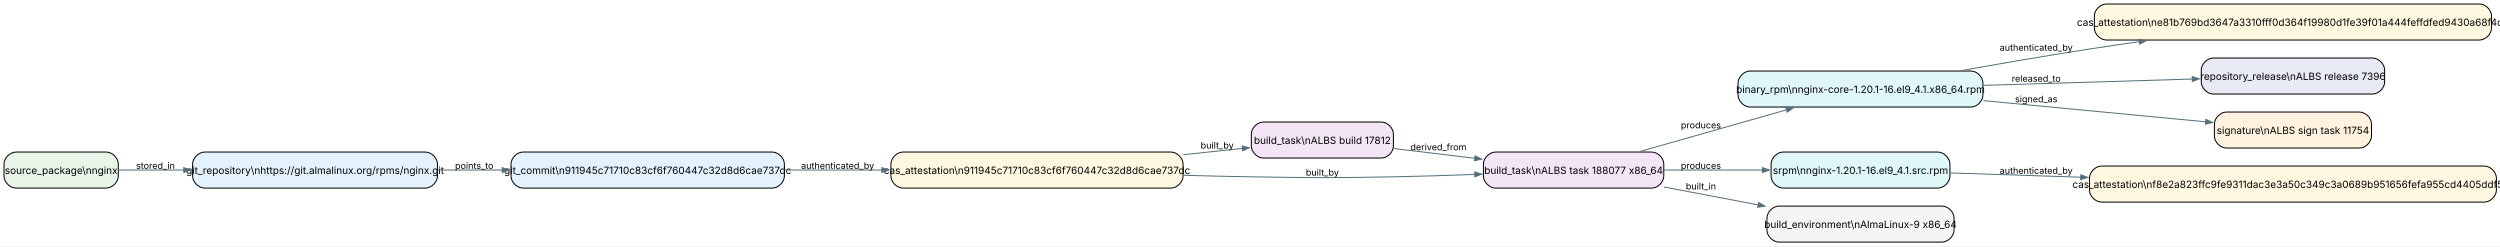
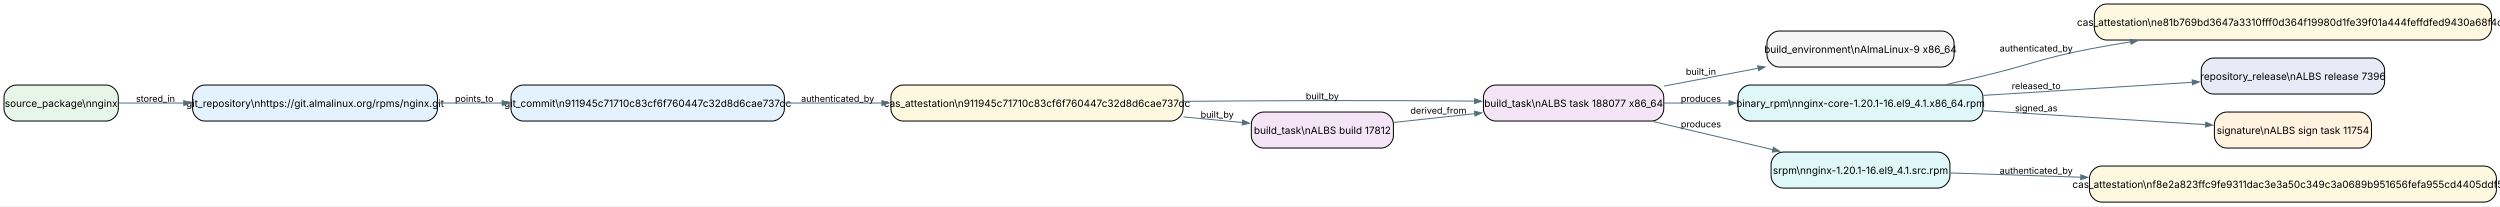
- <svg xmlns="http://www.w3.org/2000/svg" width="2499pt" height="246pt" viewBox="0.00 0.00 2499.00 246.00">
-   <g id="graph0" class="graph" transform="scale(1 1) rotate(0) translate(4 242)">
-     <polygon fill="white" stroke="none" points="-4,4 -4,-242 2495.41,-242 2495.41,4 -4,4" />
+ <svg xmlns="http://www.w3.org/2000/svg" width="2499pt" height="206pt" viewBox="0.00 0.00 2499.00 206.00">
+   <g id="graph0" class="graph" transform="scale(1 1) rotate(0) translate(4 202)">
+     <polygon fill="white" stroke="none" points="-4,4 -4,-202 2495.41,-202 2495.41,4 -4,4" />
    <g id="node1" class="node">
-       <path fill="#fff8e1" stroke="black" d="M1166.58,-90C1166.58,-90 898.56,-90 898.56,-90 892.56,-90 886.56,-84 886.56,-78 886.56,-78 886.56,-66 886.56,-66 886.56,-60 892.56,-54 898.56,-54 898.56,-54 1166.58,-54 1166.58,-54 1172.58,-54 1178.58,-60 1178.58,-66 1178.58,-66 1178.58,-78 1178.58,-78 1178.58,-84 1172.58,-90 1166.58,-90" />
-       <text xml:space="preserve" text-anchor="middle" x="1032.57" y="-68.12" font-family="Inter" font-size="10.00">cas_attestation\n911945c71710c83cf6f760447c32d8d6cae737dc</text>
+       <path fill="#f3e5f5" stroke="black" d="M1647.12,-117C1647.12,-117 1490.85,-117 1490.85,-117 1484.85,-117 1478.85,-111 1478.85,-105 1478.85,-105 1478.85,-93 1478.85,-93 1478.85,-87 1484.85,-81 1490.85,-81 1490.85,-81 1647.12,-81 1647.12,-81 1653.12,-81 1659.12,-87 1659.12,-93 1659.12,-93 1659.12,-105 1659.12,-105 1659.12,-111 1653.12,-117 1647.12,-117" />
+       <text xml:space="preserve" text-anchor="middle" x="1568.99" y="-95.12" font-family="Inter" font-size="10.00">build_task\nALBS task 188077 x86_64</text>
+     </g>
+     <g id="node3" class="node">
+       <path fill="#f5f5f5" stroke="black" d="M1937.27,-171C1937.27,-171 1774.25,-171 1774.25,-171 1768.25,-171 1762.25,-165 1762.25,-159 1762.25,-159 1762.25,-147 1762.25,-147 1762.25,-141 1768.25,-135 1774.25,-135 1774.25,-135 1937.27,-135 1937.27,-135 1943.27,-135 1949.27,-141 1949.27,-147 1949.27,-147 1949.27,-159 1949.27,-159 1949.27,-165 1943.27,-171 1937.27,-171" />
+       <text xml:space="preserve" text-anchor="middle" x="1855.76" y="-149.12" font-family="Inter" font-size="10.00">build_environment\nAlmaLinux-9 x86_64</text>
+     </g>
+     <g id="edge7" class="edge">
+       <path fill="none" stroke="#546e7a" d="M1659.31,-115.94C1689.25,-121.62 1722.85,-127.99 1753.64,-133.83" />
+       <polygon fill="#546e7a" stroke="#546e7a" points="1753,-136.2 1760.33,-135.09 1753.91,-131.38 1753,-136.2" />
+       <text xml:space="preserve" text-anchor="middle" x="1696.25" y="-127.2" font-family="Inter" font-size="9.00">built_in</text>
+     </g>
+     <g id="node10" class="node">
+       <path fill="#e0f7fa" stroke="black" d="M1966.14,-117C1966.14,-117 1745.37,-117 1745.37,-117 1739.37,-117 1733.37,-111 1733.37,-105 1733.37,-105 1733.37,-93 1733.37,-93 1733.37,-87 1739.37,-81 1745.37,-81 1745.37,-81 1966.14,-81 1966.14,-81 1972.14,-81 1978.14,-87 1978.14,-93 1978.14,-93 1978.14,-105 1978.14,-105 1978.14,-111 1972.14,-117 1966.14,-117" />
+       <text xml:space="preserve" text-anchor="middle" x="1855.76" y="-95.12" font-family="Inter" font-size="10.00">binary_rpm\nnginx-core-1.20.1-16.el9_4.1.x86_64.rpm</text>
+     </g>
+     <g id="edge10" class="edge">
+       <path fill="none" stroke="#546e7a" d="M1659.31,-99C1679.99,-99 1702.42,-99 1724.45,-99" />
+       <polygon fill="#546e7a" stroke="#546e7a" points="1724.36,-101.45 1731.36,-99 1724.36,-96.55 1724.36,-101.45" />
+       <text xml:space="preserve" text-anchor="middle" x="1696.25" y="-100.2" font-family="Inter" font-size="9.00">produces</text>
+     </g>
+     <g id="node13" class="node">
+       <path fill="#e0f7fa" stroke="black" d="M1933.14,-50C1933.14,-50 1778.37,-50 1778.37,-50 1772.37,-50 1766.37,-44 1766.37,-38 1766.37,-38 1766.37,-26 1766.37,-26 1766.37,-20 1772.37,-14 1778.37,-14 1778.37,-14 1933.14,-14 1933.14,-14 1939.14,-14 1945.14,-20 1945.14,-26 1945.14,-26 1945.14,-38 1945.14,-38 1945.14,-44 1939.14,-50 1933.14,-50" />
+       <text xml:space="preserve" text-anchor="middle" x="1855.76" y="-28.12" font-family="Inter" font-size="10.00">srpm\nnginx-1.20.1-16.el9_4.1.src.rpm</text>
+     </g>
+     <g id="edge8" class="edge">
+       <path fill="none" stroke="#546e7a" d="M1648.55,-80.51C1685.75,-71.76 1730.27,-61.29 1768.41,-52.32" />
+       <polygon fill="#546e7a" stroke="#546e7a" points="1768.72,-54.76 1774.97,-50.77 1767.59,-49.99 1768.72,-54.76" />
+       <text xml:space="preserve" text-anchor="middle" x="1696.25" y="-74.67" font-family="Inter" font-size="9.00">produces</text>
+     </g>
+     <g id="node2" class="node">
+       <path fill="#f3e5f5" stroke="black" d="M1376.85,-90C1376.85,-90 1258.83,-90 1258.83,-90 1252.83,-90 1246.83,-84 1246.83,-78 1246.83,-78 1246.83,-66 1246.83,-66 1246.83,-60 1252.83,-54 1258.83,-54 1258.83,-54 1376.85,-54 1376.85,-54 1382.85,-54 1388.85,-60 1388.85,-66 1388.85,-66 1388.85,-78 1388.85,-78 1388.85,-84 1382.85,-90 1376.85,-90" />
+       <text xml:space="preserve" text-anchor="middle" x="1317.84" y="-68.12" font-family="Inter" font-size="10.00">build_task\nALBS build 17812</text>
+     </g>
+     <g id="edge6" class="edge">
+       <path fill="none" stroke="#546e7a" d="M1389.24,-79.63C1414.4,-82.36 1443.24,-85.48 1470.29,-88.41" />
+       <polygon fill="#546e7a" stroke="#546e7a" points="1469.9,-90.83 1477.12,-89.15 1470.43,-85.96 1469.9,-90.83" />
+       <text xml:space="preserve" text-anchor="middle" x="1433.85" y="-88.32" font-family="Inter" font-size="9.00">derived_from</text>
+     </g>
+     <g id="node4" class="node">
+       <path fill="#fff8e1" stroke="black" d="M2474.54,-198C2474.54,-198 2101.52,-198 2101.52,-198 2095.52,-198 2089.52,-192 2089.52,-186 2089.52,-186 2089.52,-174 2089.52,-174 2089.52,-168 2095.52,-162 2101.52,-162 2101.52,-162 2474.54,-162 2474.54,-162 2480.54,-162 2486.54,-168 2486.54,-174 2486.54,-174 2486.54,-186 2486.54,-186 2486.54,-192 2480.54,-198 2474.54,-198" />
+       <text xml:space="preserve" text-anchor="middle" x="2288.03" y="-176.12" font-family="Inter" font-size="10.00">cas_attestation\ne81b769bd3647a3310fff0d364f19980d1fe39f01a444feffdfed9430a68f4c3</text>
+     </g>
+     <g id="node5" class="node">
+       <path fill="#fff8e1" stroke="black" d="M2479.41,-36C2479.41,-36 2096.64,-36 2096.64,-36 2090.64,-36 2084.64,-30 2084.64,-24 2084.64,-24 2084.64,-12 2084.64,-12 2084.64,-6 2090.64,0 2096.64,0 2096.64,0 2479.41,0 2479.41,0 2485.41,0 2491.41,-6 2491.41,-12 2491.41,-12 2491.41,-24 2491.41,-24 2491.41,-30 2485.41,-36 2479.41,-36" />
+       <text xml:space="preserve" text-anchor="middle" x="2288.03" y="-14.12" font-family="Inter" font-size="10.00">cas_attestation\nf8e2a823ffc9fe9311dac3e3a50c349c3a0689b951656fefa955cd4405ddf510</text>
+     </g>
+     <g id="node6" class="node">
+       <path fill="#fff8e1" stroke="black" d="M1166.58,-117C1166.58,-117 898.56,-117 898.56,-117 892.56,-117 886.56,-111 886.56,-105 886.56,-105 886.56,-93 886.56,-93 886.56,-87 892.56,-81 898.56,-81 898.56,-81 1166.58,-81 1166.58,-81 1172.58,-81 1178.58,-87 1178.58,-93 1178.58,-93 1178.58,-105 1178.58,-105 1178.58,-111 1172.58,-117 1166.58,-117" />
+       <text xml:space="preserve" text-anchor="middle" x="1032.57" y="-95.12" font-family="Inter" font-size="10.00">cas_attestation\n911945c71710c83cf6f760447c32d8d6cae737dc</text>
+     </g>
+     <g id="edge5" class="edge">
+       <path fill="none" stroke="#546e7a" d="M1178.93,-100.69C1261.58,-101.4 1367.01,-101.88 1460.85,-101 1463.91,-100.97 1467.03,-100.94 1470.17,-100.9" />
+       <polygon fill="#546e7a" stroke="#546e7a" points="1470.06,-103.35 1477.03,-100.81 1470,-98.45 1470.06,-103.35" />
+       <text xml:space="preserve" text-anchor="middle" x="1317.84" y="-102.67" font-family="Inter" font-size="9.00">built_by</text>
+     </g>
+     <g id="edge4" class="edge">
+       <path fill="none" stroke="#546e7a" d="M1178.94,-85.14C1199.32,-83.2 1219.59,-81.27 1238.08,-79.51" />
+       <polygon fill="#546e7a" stroke="#546e7a" points="1238.2,-81.96 1244.93,-78.85 1237.73,-77.08 1238.2,-81.96" />
+       <text xml:space="preserve" text-anchor="middle" x="1212.71" y="-84.28" font-family="Inter" font-size="9.00">built_by</text>
+     </g>
+     <g id="node7" class="node">
+       <path fill="#e3f2fd" stroke="black" d="M768.06,-117C768.06,-117 518.79,-117 518.79,-117 512.79,-117 506.79,-111 506.79,-105 506.79,-105 506.79,-93 506.79,-93 506.79,-87 512.79,-81 518.79,-81 518.79,-81 768.06,-81 768.06,-81 774.06,-81 780.06,-87 780.06,-93 780.06,-93 780.06,-105 780.06,-105 780.06,-111 774.06,-117 768.06,-117" />
+       <text xml:space="preserve" text-anchor="middle" x="643.43" y="-95.12" font-family="Inter" font-size="10.00">git_commit\n911945c71710c83cf6f760447c32d8d6cae737dc</text>
+     </g>
+     <g id="edge3" class="edge">
+       <path fill="none" stroke="#546e7a" d="M780.37,-99C811.91,-99 845.69,-99 877.92,-99" />
+       <polygon fill="#546e7a" stroke="#546e7a" points="877.57,-101.45 884.57,-99 877.57,-96.55 877.57,-101.45" />
+       <text xml:space="preserve" text-anchor="middle" x="833.31" y="-100.2" font-family="Inter" font-size="9.00">authenticated_by</text>
+     </g>
+     <g id="node8" class="node">
+       <path fill="#e3f2fd" stroke="black" d="M421.29,-117C421.29,-117 200.52,-117 200.52,-117 194.52,-117 188.52,-111 188.52,-105 188.52,-105 188.52,-93 188.52,-93 188.52,-87 194.52,-81 200.52,-81 200.52,-81 421.29,-81 421.29,-81 427.29,-81 433.29,-87 433.29,-93 433.29,-93 433.29,-105 433.29,-105 433.29,-111 427.29,-117 421.29,-117" />
+       <text xml:space="preserve" text-anchor="middle" x="310.91" y="-95.12" font-family="Inter" font-size="10.00">git_repository\nhttps://git.almalinux.org/rpms/nginx.git</text>
+     </g>
+     <g id="edge2" class="edge">
+       <path fill="none" stroke="#546e7a" d="M433.57,-99C454.63,-99 476.7,-99 498.28,-99" />
+       <polygon fill="#546e7a" stroke="#546e7a" points="498.01,-101.45 505.01,-99 498.01,-96.55 498.01,-101.45" />
+       <text xml:space="preserve" text-anchor="middle" x="470.04" y="-100.2" font-family="Inter" font-size="9.00">points_to</text>
+     </g>
+     <g id="node9" class="node">
+       <path fill="#e8eaf6" stroke="black" d="M2367.66,-144C2367.66,-144 2208.39,-144 2208.39,-144 2202.39,-144 2196.39,-138 2196.39,-132 2196.39,-132 2196.39,-120 2196.39,-120 2196.39,-114 2202.39,-108 2208.39,-108 2208.39,-108 2367.66,-108 2367.66,-108 2373.66,-108 2379.66,-114 2379.66,-120 2379.66,-120 2379.66,-132 2379.66,-132 2379.66,-138 2373.66,-144 2367.66,-144" />
+       <text xml:space="preserve" text-anchor="middle" x="2288.03" y="-122.12" font-family="Inter" font-size="10.00">repository_release\nALBS release 7396</text>
+     </g>
+     <g id="edge11" class="edge">
+       <path fill="none" stroke="#546e7a" d="M1941.39,-117.49C1953.73,-120.28 1966.27,-123.18 1978.14,-126 2025.64,-137.3 2036.69,-143.76 2084.64,-153 2098.02,-155.58 2111.95,-157.99 2125.96,-160.23" />
+       <polygon fill="#546e7a" stroke="#546e7a" points="2125.43,-162.63 2132.72,-161.3 2126.19,-157.79 2125.43,-162.63" />
+       <text xml:space="preserve" text-anchor="middle" x="2031.39" y="-150.46" font-family="Inter" font-size="9.00">authenticated_by</text>
+     </g>
+     <g id="edge12" class="edge">
+       <path fill="none" stroke="#546e7a" d="M1978.61,-106.65C2044.72,-110.8 2125.41,-115.86 2187.66,-119.76" />
+       <polygon fill="#546e7a" stroke="#546e7a" points="2187.28,-122.2 2194.42,-120.19 2187.59,-117.31 2187.28,-122.2" />
+       <text xml:space="preserve" text-anchor="middle" x="2031.39" y="-112.89" font-family="Inter" font-size="9.00">released_to</text>
+     </g>
+     <g id="node11" class="node">
+       <path fill="#fff3e0" stroke="black" d="M2354.54,-90C2354.54,-90 2221.52,-90 2221.52,-90 2215.52,-90 2209.52,-84 2209.52,-78 2209.52,-78 2209.52,-66 2209.52,-66 2209.52,-60 2215.52,-54 2221.52,-54 2221.52,-54 2354.54,-54 2354.54,-54 2360.54,-54 2366.54,-60 2366.54,-66 2366.54,-66 2366.54,-78 2366.54,-78 2366.54,-84 2360.54,-90 2354.54,-90" />
+       <text xml:space="preserve" text-anchor="middle" x="2288.03" y="-68.12" font-family="Inter" font-size="10.00">signature\nALBS sign task 11754</text>
+     </g>
+     <g id="edge13" class="edge">
+       <path fill="none" stroke="#546e7a" d="M1978.61,-91.35C2049.48,-86.91 2137.09,-81.41 2200.8,-77.41" />
+       <polygon fill="#546e7a" stroke="#546e7a" points="2200.89,-79.86 2207.73,-76.98 2200.59,-74.97 2200.89,-79.86" />
+       <text xml:space="preserve" text-anchor="middle" x="2031.39" y="-90.7" font-family="Inter" font-size="9.00">signed_as</text>
    </g>
    <g id="node12" class="node">
-       <path fill="#f3e5f5" stroke="black" d="M1376.85,-120C1376.85,-120 1258.83,-120 1258.83,-120 1252.83,-120 1246.83,-114 1246.83,-108 1246.83,-108 1246.83,-96 1246.83,-96 1246.83,-90 1252.83,-84 1258.83,-84 1258.83,-84 1376.85,-84 1376.85,-84 1382.85,-84 1388.85,-90 1388.85,-96 1388.85,-96 1388.85,-108 1388.85,-108 1388.85,-114 1382.85,-120 1376.85,-120" />
-       <text xml:space="preserve" text-anchor="middle" x="1317.84" y="-98.12" font-family="Inter" font-size="10.00">build_task\nALBS build 17812</text>
-     </g>
-     <g id="edge4" class="edge">
-       <path fill="none" stroke="#546e7a" d="M1178.94,-87.4C1199.32,-89.55 1219.59,-91.7 1238.08,-93.66" />
-       <polygon fill="#546e7a" stroke="#546e7a" points="1237.72,-96.08 1244.93,-94.38 1238.23,-91.21 1237.72,-96.08" />
-       <text xml:space="preserve" text-anchor="middle" x="1212.71" y="-93.5" font-family="Inter" font-size="9.00">built_by</text>
-     </g>
-     <g id="node13" class="node">
-       <path fill="#f3e5f5" stroke="black" d="M1647.12,-90C1647.12,-90 1490.85,-90 1490.85,-90 1484.85,-90 1478.85,-84 1478.85,-78 1478.85,-78 1478.85,-66 1478.85,-66 1478.85,-60 1484.85,-54 1490.85,-54 1490.85,-54 1647.12,-54 1647.12,-54 1653.12,-54 1659.12,-60 1659.12,-66 1659.12,-66 1659.12,-78 1659.12,-78 1659.12,-84 1653.12,-90 1647.12,-90" />
-       <text xml:space="preserve" text-anchor="middle" x="1568.99" y="-68.12" font-family="Inter" font-size="10.00">build_task\nALBS task 188077 x86_64</text>
-     </g>
-     <g id="edge5" class="edge">
-       <path fill="none" stroke="#546e7a" d="M1178.96,-66.78C1201.67,-66.15 1224.88,-65.6 1246.83,-65.25 1309.94,-64.25 1325.74,-64.06 1388.85,-65.25 1415.24,-65.75 1443.81,-66.66 1470.22,-67.65" />
-       <polygon fill="#546e7a" stroke="#546e7a" points="1470.11,-70.1 1477.2,-67.92 1470.3,-65.2 1470.11,-70.1" />
-       <text xml:space="preserve" text-anchor="middle" x="1317.84" y="-66.45" font-family="Inter" font-size="9.00">built_by</text>
-     </g>
-     <g id="node2" class="node">
-       <path fill="#e0f7fa" stroke="black" d="M1966.14,-171C1966.14,-171 1745.37,-171 1745.37,-171 1739.37,-171 1733.37,-165 1733.37,-159 1733.37,-159 1733.37,-147 1733.37,-147 1733.37,-141 1739.37,-135 1745.37,-135 1745.37,-135 1966.14,-135 1966.14,-135 1972.14,-135 1978.14,-141 1978.14,-147 1978.14,-147 1978.14,-159 1978.14,-159 1978.14,-165 1972.14,-171 1966.14,-171" />
-       <text xml:space="preserve" text-anchor="middle" x="1855.76" y="-149.12" font-family="Inter" font-size="10.00">binary_rpm\nnginx-core-1.20.1-16.el9_4.1.x86_64.rpm</text>
-     </g>
-     <g id="node8" class="node">
-       <path fill="#fff8e1" stroke="black" d="M2474.54,-238C2474.54,-238 2101.52,-238 2101.52,-238 2095.52,-238 2089.52,-232 2089.52,-226 2089.52,-226 2089.52,-214 2089.52,-214 2089.52,-208 2095.52,-202 2101.52,-202 2101.52,-202 2474.54,-202 2474.54,-202 2480.54,-202 2486.54,-208 2486.54,-214 2486.54,-214 2486.54,-226 2486.54,-226 2486.54,-232 2480.54,-238 2474.54,-238" />
-       <text xml:space="preserve" text-anchor="middle" x="2288.03" y="-216.12" font-family="Inter" font-size="10.00">cas_attestation\ne81b769bd3647a3310fff0d364f19980d1fe39f01a444feffdfed9430a68f4c3</text>
-     </g>
-     <g id="edge11" class="edge">
-       <path fill="none" stroke="#546e7a" d="M1956.73,-171.46C1996.48,-178.57 2042.66,-186.52 2084.64,-193 2100.82,-195.5 2117.75,-197.97 2134.64,-200.35" />
-       <polygon fill="#546e7a" stroke="#546e7a" points="2134.15,-202.76 2141.42,-201.3 2134.83,-197.91 2134.15,-202.76" />
-       <text xml:space="preserve" text-anchor="middle" x="2031.39" y="-191.29" font-family="Inter" font-size="9.00">authenticated_by</text>
-     </g>
-     <g id="node9" class="node">
-       <path fill="#e8eaf6" stroke="black" d="M2367.66,-184C2367.66,-184 2208.39,-184 2208.39,-184 2202.39,-184 2196.39,-178 2196.39,-172 2196.39,-172 2196.39,-160 2196.39,-160 2196.39,-154 2202.39,-148 2208.39,-148 2208.39,-148 2367.66,-148 2367.66,-148 2373.66,-148 2379.66,-154 2379.66,-160 2379.66,-160 2379.66,-172 2379.66,-172 2379.66,-178 2373.66,-184 2367.66,-184" />
-       <text xml:space="preserve" text-anchor="middle" x="2288.03" y="-162.12" font-family="Inter" font-size="10.00">repository_release\nALBS release 7396</text>
-     </g>
-     <g id="edge12" class="edge">
-       <path fill="none" stroke="#546e7a" d="M1978.61,-156.68C2044.72,-158.68 2125.41,-161.12 2187.66,-163" />
-       <polygon fill="#546e7a" stroke="#546e7a" points="2187.35,-165.44 2194.42,-163.2 2187.5,-160.54 2187.35,-165.44" />
-       <text xml:space="preserve" text-anchor="middle" x="2031.39" y="-160.31" font-family="Inter" font-size="9.00">released_to</text>
-     </g>
-     <g id="node11" class="node">
-       <path fill="#fff3e0" stroke="black" d="M2354.54,-130C2354.54,-130 2221.52,-130 2221.52,-130 2215.52,-130 2209.52,-124 2209.52,-118 2209.52,-118 2209.52,-106 2209.52,-106 2209.52,-100 2215.52,-94 2221.52,-94 2221.52,-94 2354.54,-94 2354.54,-94 2360.54,-94 2366.54,-100 2366.54,-106 2366.54,-106 2366.54,-118 2366.54,-118 2366.54,-124 2360.54,-130 2354.54,-130" />
-       <text xml:space="preserve" text-anchor="middle" x="2288.03" y="-108.12" font-family="Inter" font-size="10.00">signature\nALBS sign task 11754</text>
-     </g>
-     <g id="edge13" class="edge">
-       <path fill="none" stroke="#546e7a" d="M1978.61,-141.39C2049.48,-134.64 2137.09,-126.29 2200.8,-120.22" />
-       <polygon fill="#546e7a" stroke="#546e7a" points="2200.99,-122.66 2207.73,-119.56 2200.53,-117.78 2200.99,-122.66" />
-       <text xml:space="preserve" text-anchor="middle" x="2031.39" y="-139.77" font-family="Inter" font-size="9.00">signed_as</text>
-     </g>
-     <g id="node3" class="node">
-       <path fill="#e8f5e9" stroke="black" d="M102.27,-90C102.27,-90 12,-90 12,-90 6,-90 0,-84 0,-78 0,-78 0,-66 0,-66 0,-60 6,-54 12,-54 12,-54 102.27,-54 102.27,-54 108.27,-54 114.27,-60 114.27,-66 114.27,-66 114.27,-78 114.27,-78 114.27,-84 108.27,-90 102.27,-90" />
-       <text xml:space="preserve" text-anchor="middle" x="57.14" y="-68.12" font-family="Inter" font-size="10.00">source_package\nnginx</text>
-     </g>
-     <g id="node6" class="node">
-       <path fill="#e3f2fd" stroke="black" d="M421.29,-90C421.29,-90 200.52,-90 200.52,-90 194.52,-90 188.52,-84 188.52,-78 188.52,-78 188.52,-66 188.52,-66 188.52,-60 194.52,-54 200.52,-54 200.52,-54 421.29,-54 421.29,-54 427.29,-54 433.29,-60 433.29,-66 433.29,-66 433.29,-78 433.29,-78 433.29,-84 427.29,-90 421.29,-90" />
-       <text xml:space="preserve" text-anchor="middle" x="310.91" y="-68.12" font-family="Inter" font-size="10.00">git_repository\nhttps://git.almalinux.org/rpms/nginx.git</text>
+       <path fill="#e8f5e9" stroke="black" d="M102.27,-117C102.27,-117 12,-117 12,-117 6,-117 0,-111 0,-105 0,-105 0,-93 0,-93 0,-87 6,-81 12,-81 12,-81 102.27,-81 102.27,-81 108.27,-81 114.27,-87 114.27,-93 114.27,-93 114.27,-105 114.27,-105 114.27,-111 108.27,-117 102.27,-117" />
+       <text xml:space="preserve" text-anchor="middle" x="57.14" y="-95.12" font-family="Inter" font-size="10.00">source_package\nnginx</text>
    </g>
    <g id="edge1" class="edge">
-       <path fill="none" stroke="#546e7a" d="M114.64,-72C134.13,-72 156.86,-72 179.78,-72" />
-       <polygon fill="#546e7a" stroke="#546e7a" points="179.71,-74.45 186.71,-72 179.71,-69.55 179.71,-74.45" />
-       <text xml:space="preserve" text-anchor="middle" x="151.4" y="-73.2" font-family="Inter" font-size="9.00">stored_in</text>
-     </g>
-     <g id="node4" class="node">
-       <path fill="#e3f2fd" stroke="black" d="M768.06,-90C768.06,-90 518.79,-90 518.79,-90 512.79,-90 506.79,-84 506.79,-78 506.79,-78 506.79,-66 506.79,-66 506.79,-60 512.79,-54 518.79,-54 518.79,-54 768.06,-54 768.06,-54 774.06,-54 780.06,-60 780.06,-66 780.06,-66 780.06,-78 780.06,-78 780.06,-84 774.06,-90 768.06,-90" />
-       <text xml:space="preserve" text-anchor="middle" x="643.43" y="-68.12" font-family="Inter" font-size="10.00">git_commit\n911945c71710c83cf6f760447c32d8d6cae737dc</text>
-     </g>
-     <g id="edge3" class="edge">
-       <path fill="none" stroke="#546e7a" d="M780.37,-72C811.91,-72 845.69,-72 877.92,-72" />
-       <polygon fill="#546e7a" stroke="#546e7a" points="877.57,-74.45 884.57,-72 877.57,-69.55 877.57,-74.45" />
-       <text xml:space="preserve" text-anchor="middle" x="833.31" y="-73.2" font-family="Inter" font-size="9.00">authenticated_by</text>
-     </g>
-     <g id="node5" class="node">
-       <path fill="#e0f7fa" stroke="black" d="M1933.14,-90C1933.14,-90 1778.37,-90 1778.37,-90 1772.37,-90 1766.37,-84 1766.37,-78 1766.37,-78 1766.37,-66 1766.37,-66 1766.37,-60 1772.37,-54 1778.37,-54 1778.37,-54 1933.14,-54 1933.14,-54 1939.14,-54 1945.14,-60 1945.14,-66 1945.14,-66 1945.14,-78 1945.14,-78 1945.14,-84 1939.14,-90 1933.14,-90" />
-       <text xml:space="preserve" text-anchor="middle" x="1855.76" y="-68.12" font-family="Inter" font-size="10.00">srpm\nnginx-1.20.1-16.el9_4.1.src.rpm</text>
-     </g>
-     <g id="node7" class="node">
-       <path fill="#fff8e1" stroke="black" d="M2479.41,-76C2479.41,-76 2096.64,-76 2096.64,-76 2090.64,-76 2084.64,-70 2084.64,-64 2084.64,-64 2084.64,-52 2084.64,-52 2084.64,-46 2090.64,-40 2096.64,-40 2096.64,-40 2479.41,-40 2479.41,-40 2485.41,-40 2491.41,-46 2491.41,-52 2491.41,-52 2491.41,-64 2491.41,-64 2491.41,-70 2485.41,-76 2479.41,-76" />
-       <text xml:space="preserve" text-anchor="middle" x="2288.03" y="-54.12" font-family="Inter" font-size="10.00">cas_attestation\nf8e2a823ffc9fe9311dac3e3a50c349c3a0689b951656fefa955cd4405ddf510</text>
+       <path fill="none" stroke="#546e7a" d="M114.64,-99C134.13,-99 156.86,-99 179.78,-99" />
+       <polygon fill="#546e7a" stroke="#546e7a" points="179.71,-101.45 186.71,-99 179.71,-96.55 179.71,-101.45" />
+       <text xml:space="preserve" text-anchor="middle" x="151.4" y="-100.2" font-family="Inter" font-size="9.00">stored_in</text>
    </g>
    <g id="edge9" class="edge">
-       <path fill="none" stroke="#546e7a" d="M1945.39,-69.12C1983.56,-67.87 2029.98,-66.36 2076.14,-64.86" />
-       <polygon fill="#546e7a" stroke="#546e7a" points="2076.02,-67.32 2082.94,-64.64 2075.86,-62.42 2076.02,-67.32" />
-       <text xml:space="preserve" text-anchor="middle" x="2031.39" y="-68.27" font-family="Inter" font-size="9.00">authenticated_by</text>
-     </g>
-     <g id="edge2" class="edge">
-       <path fill="none" stroke="#546e7a" d="M433.57,-72C454.63,-72 476.7,-72 498.28,-72" />
-       <polygon fill="#546e7a" stroke="#546e7a" points="498.01,-74.45 505.01,-72 498.01,-69.55 498.01,-74.45" />
-       <text xml:space="preserve" text-anchor="middle" x="470.04" y="-73.2" font-family="Inter" font-size="9.00">points_to</text>
-     </g>
-     <g id="node10" class="node">
-       <path fill="#f5f5f5" stroke="black" d="M1937.27,-36C1937.27,-36 1774.25,-36 1774.25,-36 1768.25,-36 1762.25,-30 1762.25,-24 1762.25,-24 1762.25,-12 1762.25,-12 1762.25,-6 1768.25,0 1774.25,0 1774.25,0 1937.27,0 1937.27,0 1943.27,0 1949.27,-6 1949.27,-12 1949.27,-12 1949.27,-24 1949.27,-24 1949.27,-30 1943.27,-36 1937.27,-36" />
-       <text xml:space="preserve" text-anchor="middle" x="1855.76" y="-14.12" font-family="Inter" font-size="10.00">build_environment\nAlmaLinux-9 x86_64</text>
-     </g>
-     <g id="edge6" class="edge">
-       <path fill="none" stroke="#546e7a" d="M1389.24,-93.52C1414.4,-90.49 1443.24,-87.02 1470.29,-83.76" />
-       <polygon fill="#546e7a" stroke="#546e7a" points="1470.47,-86.21 1477.12,-82.94 1469.88,-81.35 1470.47,-86.21" />
-       <text xml:space="preserve" text-anchor="middle" x="1433.85" y="-91.77" font-family="Inter" font-size="9.00">derived_from</text>
-     </g>
-     <g id="edge10" class="edge">
-       <path fill="none" stroke="#546e7a" d="M1634.96,-90.48C1678.78,-102.95 1736.67,-119.41 1782.03,-132.31" />
-       <polygon fill="#546e7a" stroke="#546e7a" points="1781.2,-134.63 1788.6,-134.18 1782.54,-129.91 1781.2,-134.63" />
-       <text xml:space="preserve" text-anchor="middle" x="1696.25" y="-113.7" font-family="Inter" font-size="9.00">produces</text>
-     </g>
-     <g id="edge8" class="edge">
-       <path fill="none" stroke="#546e7a" d="M1659.31,-72C1690.6,-72 1725.89,-72 1757.78,-72" />
-       <polygon fill="#546e7a" stroke="#546e7a" points="1757.73,-74.45 1764.73,-72 1757.73,-69.55 1757.73,-74.45" />
-       <text xml:space="preserve" text-anchor="middle" x="1696.25" y="-73.2" font-family="Inter" font-size="9.00">produces</text>
-     </g>
-     <g id="edge7" class="edge">
-       <path fill="none" stroke="#546e7a" d="M1659.31,-55.06C1689.25,-49.38 1722.85,-43.01 1753.64,-37.17" />
-       <polygon fill="#546e7a" stroke="#546e7a" points="1753.91,-39.62 1760.33,-35.91 1753,-34.8 1753.91,-39.62" />
-       <text xml:space="preserve" text-anchor="middle" x="1696.25" y="-52.62" font-family="Inter" font-size="9.00">built_in</text>
+       <path fill="none" stroke="#546e7a" d="M1945.39,-29.12C1983.56,-27.87 2029.98,-26.36 2076.14,-24.86" />
+       <polygon fill="#546e7a" stroke="#546e7a" points="2076.02,-27.32 2082.94,-24.64 2075.86,-22.42 2076.02,-27.32" />
+       <text xml:space="preserve" text-anchor="middle" x="2031.39" y="-28.27" font-family="Inter" font-size="9.00">authenticated_by</text>
    </g>
  </g>
</svg>
